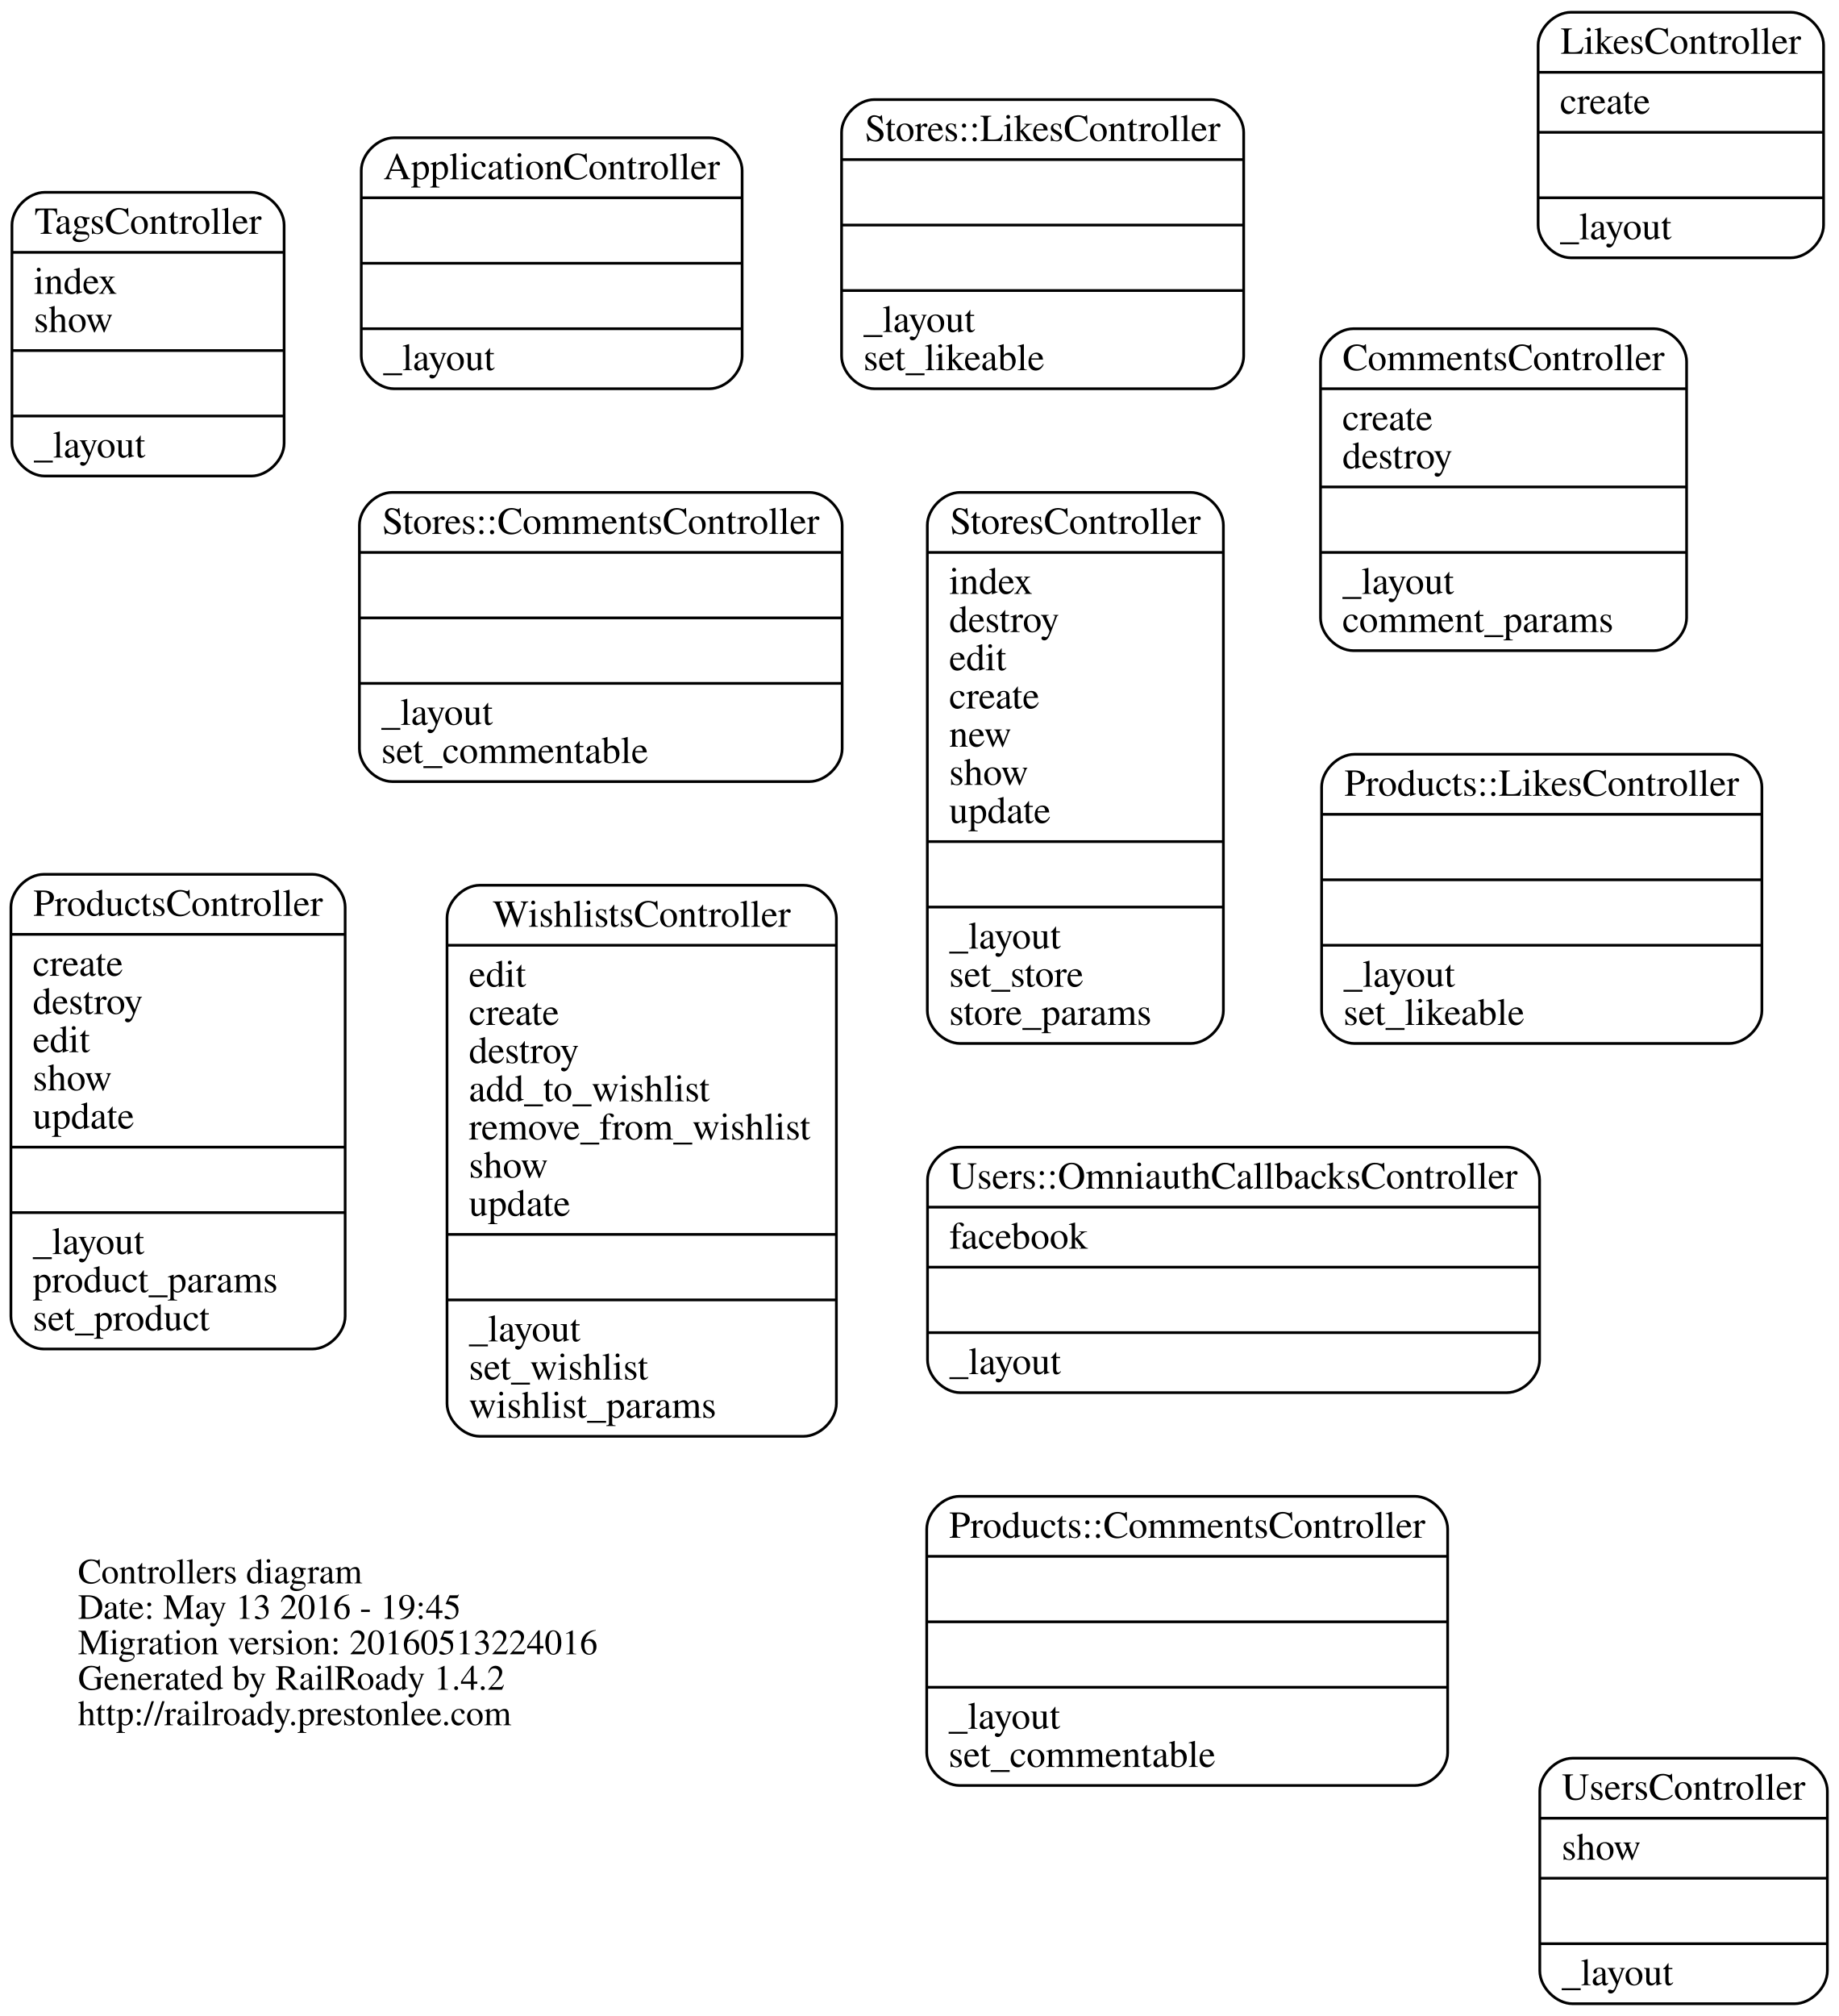
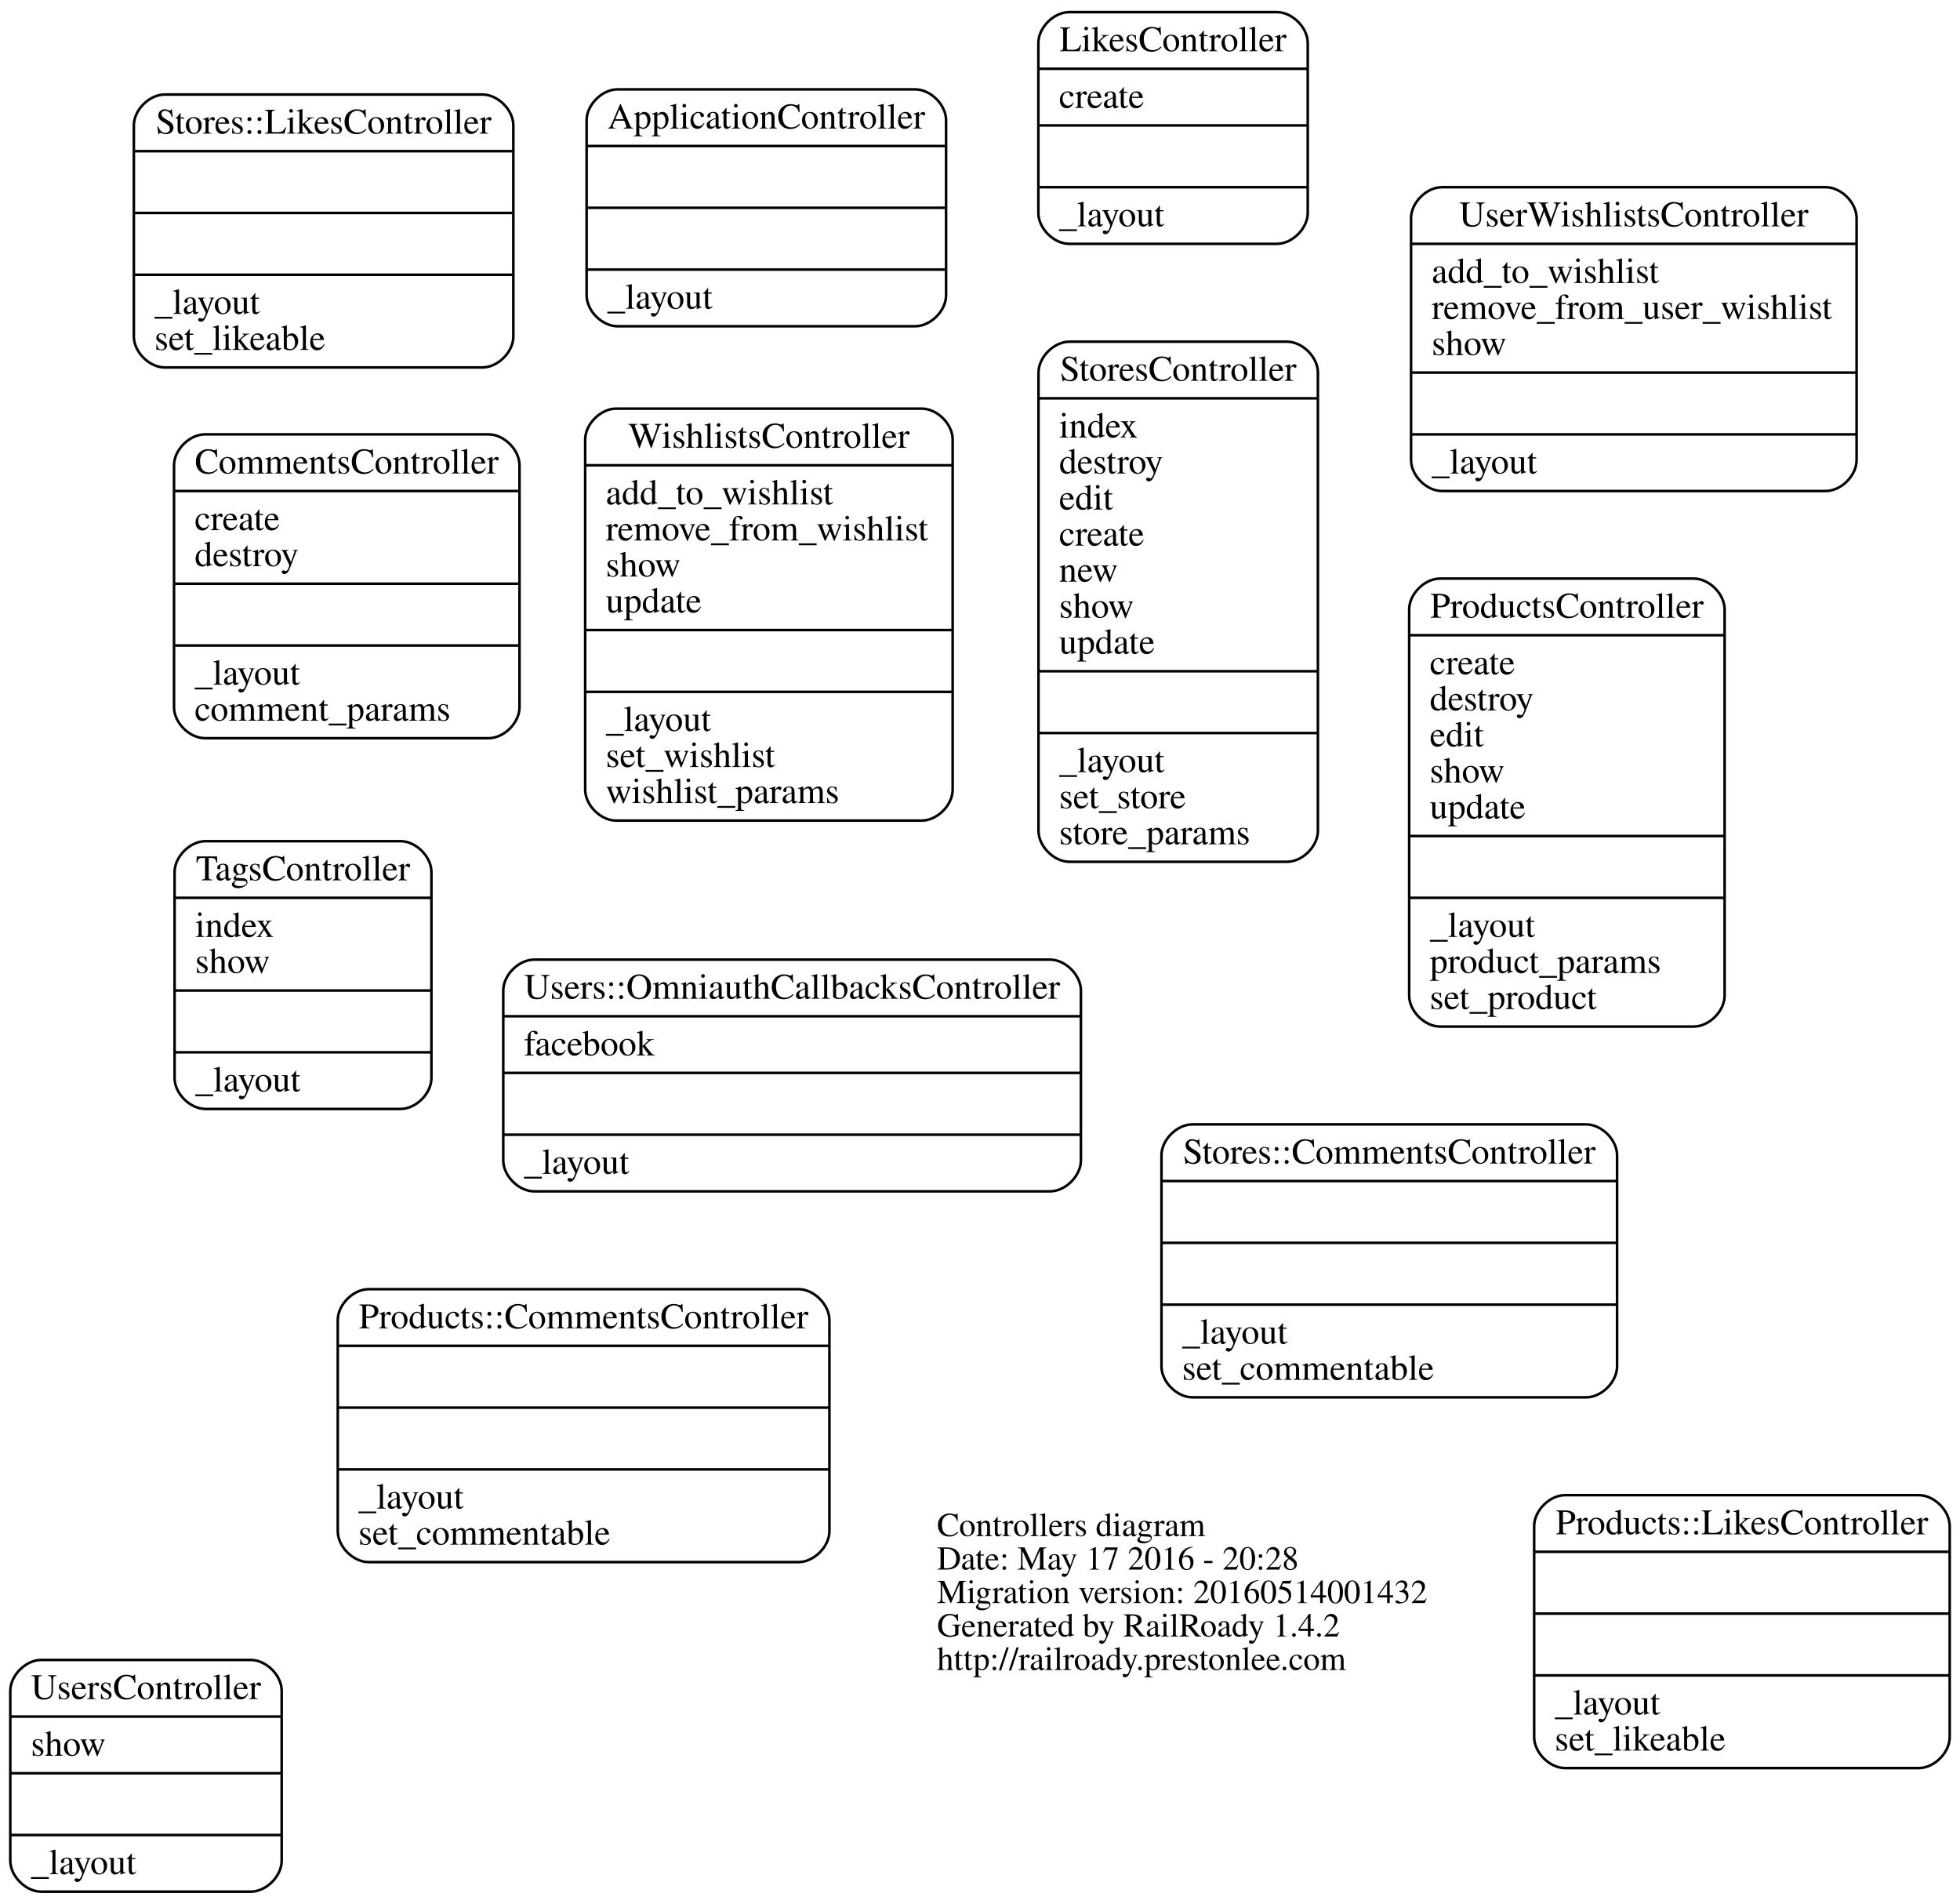
- <svg xmlns="http://www.w3.org/2000/svg" width="674pt" height="739pt" viewBox="0.00 0.00 673.99 739.00">
-   <g id="graph0" class="graph" transform="scale(1 1) rotate(0) translate(244.272 415.5)">
-     <polygon fill="none" stroke="none" points="-244.272,323.5 -244.272,-415.5 429.714,-415.5 429.714,323.5 -244.272,323.5" />
+ <svg xmlns="http://www.w3.org/2000/svg" width="761pt" height="739pt" viewBox="0.00 0.00 761.43 739.00">
+   <g id="graph0" class="graph" transform="scale(1 1) rotate(0) translate(323.714 415.5)">
+     <polygon fill="none" stroke="none" points="-323.714,323.5 -323.714,-415.5 437.714,-415.5 437.714,323.5 -323.714,323.5" />
    <g id="node1" class="node">
-       <text text-anchor="start" x="-215.688" y="164.9" font-family="Times,serif" font-size="13.00">Controllers diagram</text>
-       <text text-anchor="start" x="-215.688" y="177.9" font-family="Times,serif" font-size="13.00">Date: May 13 2016 - 19:45</text>
-       <text text-anchor="start" x="-215.688" y="190.9" font-family="Times,serif" font-size="13.00">Migration version: 20160513224016</text>
-       <text text-anchor="start" x="-215.688" y="203.9" font-family="Times,serif" font-size="13.00">Generated by RailRoady 1.4.2</text>
-       <text text-anchor="start" x="-215.688" y="216.9" font-family="Times,serif" font-size="13.00">http://railroady.prestonlee.com</text>
+       <text text-anchor="start" x="40.312" y="180.9" font-family="Times,serif" font-size="13.00">Controllers diagram</text>
+       <text text-anchor="start" x="40.312" y="193.9" font-family="Times,serif" font-size="13.00">Date: May 17 2016 - 20:28</text>
+       <text text-anchor="start" x="40.312" y="206.9" font-family="Times,serif" font-size="13.00">Migration version: 20160514001432</text>
+       <text text-anchor="start" x="40.312" y="219.9" font-family="Times,serif" font-size="13.00">Generated by RailRoady 1.4.2</text>
+       <text text-anchor="start" x="40.312" y="232.9" font-family="Times,serif" font-size="13.00">http://railroady.prestonlee.com</text>
    </g>
    <g id="node2" class="node">
-       <path fill="none" stroke="black" d="M-99.821,-273C-99.821,-273 15.821,-273 15.821,-273 21.821,-273 27.821,-279 27.821,-285 27.821,-285 27.821,-353 27.821,-353 27.821,-359 21.821,-365 15.821,-365 15.821,-365 -99.821,-365 -99.821,-365 -105.821,-365 -111.821,-359 -111.821,-353 -111.821,-353 -111.821,-285 -111.821,-285 -111.821,-279 -105.821,-273 -99.821,-273" />
-       <text text-anchor="middle" x="-42" y="-349.8" font-family="Times,serif" font-size="14.00">ApplicationController</text>
-       <polyline fill="none" stroke="black" points="-111.821,-343 27.821,-343 " />
-       <polyline fill="none" stroke="black" points="-111.821,-319 27.821,-319 " />
-       <polyline fill="none" stroke="black" points="-111.821,-295 27.821,-295 " />
-       <text text-anchor="start" x="-103.821" y="-279.8" font-family="Times,serif" font-size="14.00">_layout</text>
+       <path fill="none" stroke="black" d="M-83.821,-289C-83.821,-289 31.821,-289 31.821,-289 37.821,-289 43.821,-295 43.821,-301 43.821,-301 43.821,-369 43.821,-369 43.821,-375 37.821,-381 31.821,-381 31.821,-381 -83.821,-381 -83.821,-381 -89.821,-381 -95.821,-375 -95.821,-369 -95.821,-369 -95.821,-301 -95.821,-301 -95.821,-295 -89.821,-289 -83.821,-289" />
+       <text text-anchor="middle" x="-26" y="-365.8" font-family="Times,serif" font-size="14.00">ApplicationController</text>
+       <polyline fill="none" stroke="black" points="-95.821,-359 43.821,-359 " />
+       <polyline fill="none" stroke="black" points="-95.821,-335 43.821,-335 " />
+       <polyline fill="none" stroke="black" points="-95.821,-311 43.821,-311 " />
+       <text text-anchor="start" x="-87.821" y="-295.8" font-family="Times,serif" font-size="14.00">_layout</text>
    </g>
    <g id="node3" class="node">
-       <path fill="none" stroke="black" d="M251.893,-177C251.893,-177 362.107,-177 362.107,-177 368.107,-177 374.107,-183 374.107,-189 374.107,-189 374.107,-283 374.107,-283 374.107,-289 368.107,-295 362.107,-295 362.107,-295 251.893,-295 251.893,-295 245.893,-295 239.893,-289 239.893,-283 239.893,-283 239.893,-189 239.893,-189 239.893,-183 245.893,-177 251.893,-177" />
-       <text text-anchor="middle" x="307" y="-279.8" font-family="Times,serif" font-size="14.00">CommentsController</text>
-       <polyline fill="none" stroke="black" points="239.893,-273 374.107,-273 " />
-       <text text-anchor="start" x="247.893" y="-257.8" font-family="Times,serif" font-size="14.00">create</text>
-       <text text-anchor="start" x="247.893" y="-243.8" font-family="Times,serif" font-size="14.00">destroy</text>
-       <polyline fill="none" stroke="black" points="239.893,-237 374.107,-237 " />
-       <polyline fill="none" stroke="black" points="239.893,-213 374.107,-213 " />
-       <text text-anchor="start" x="247.893" y="-197.8" font-family="Times,serif" font-size="14.00">_layout</text>
-       <text text-anchor="start" x="247.893" y="-183.8" font-family="Times,serif" font-size="14.00">comment_params</text>
+       <path fill="none" stroke="black" d="M-244.107,-129C-244.107,-129 -133.893,-129 -133.893,-129 -127.893,-129 -121.893,-135 -121.893,-141 -121.893,-141 -121.893,-235 -121.893,-235 -121.893,-241 -127.893,-247 -133.893,-247 -133.893,-247 -244.107,-247 -244.107,-247 -250.107,-247 -256.107,-241 -256.107,-235 -256.107,-235 -256.107,-141 -256.107,-141 -256.107,-135 -250.107,-129 -244.107,-129" />
+       <text text-anchor="middle" x="-189" y="-231.8" font-family="Times,serif" font-size="14.00">CommentsController</text>
+       <polyline fill="none" stroke="black" points="-256.107,-225 -121.893,-225 " />
+       <text text-anchor="start" x="-248.107" y="-209.8" font-family="Times,serif" font-size="14.00">create</text>
+       <text text-anchor="start" x="-248.107" y="-195.8" font-family="Times,serif" font-size="14.00">destroy</text>
+       <polyline fill="none" stroke="black" points="-256.107,-189 -121.893,-189 " />
+       <polyline fill="none" stroke="black" points="-256.107,-165 -121.893,-165 " />
+       <text text-anchor="start" x="-248.107" y="-149.8" font-family="Times,serif" font-size="14.00">_layout</text>
+       <text text-anchor="start" x="-248.107" y="-135.8" font-family="Times,serif" font-size="14.00">comment_params</text>
    </g>
    <g id="node4" class="node">
-       <path fill="none" stroke="black" d="M331.676,-321C331.676,-321 412.324,-321 412.324,-321 418.324,-321 424.324,-327 424.324,-333 424.324,-333 424.324,-399 424.324,-399 424.324,-405 418.324,-411 412.324,-411 412.324,-411 331.676,-411 331.676,-411 325.676,-411 319.676,-405 319.676,-399 319.676,-399 319.676,-333 319.676,-333 319.676,-327 325.676,-321 331.676,-321" />
-       <text text-anchor="middle" x="372" y="-395.8" font-family="Times,serif" font-size="14.00">LikesController</text>
-       <polyline fill="none" stroke="black" points="319.676,-389 424.324,-389 " />
-       <text text-anchor="start" x="327.676" y="-373.8" font-family="Times,serif" font-size="14.00">create</text>
-       <polyline fill="none" stroke="black" points="319.676,-367 424.324,-367 " />
-       <polyline fill="none" stroke="black" points="319.676,-343 424.324,-343 " />
-       <text text-anchor="start" x="327.676" y="-327.8" font-family="Times,serif" font-size="14.00">_layout</text>
+       <path fill="none" stroke="black" d="M91.676,-321C91.676,-321 172.324,-321 172.324,-321 178.324,-321 184.324,-327 184.324,-333 184.324,-333 184.324,-399 184.324,-399 184.324,-405 178.324,-411 172.324,-411 172.324,-411 91.676,-411 91.676,-411 85.676,-411 79.676,-405 79.676,-399 79.676,-399 79.676,-333 79.676,-333 79.676,-327 85.676,-321 91.676,-321" />
+       <text text-anchor="middle" x="132" y="-395.8" font-family="Times,serif" font-size="14.00">LikesController</text>
+       <polyline fill="none" stroke="black" points="79.676,-389 184.324,-389 " />
+       <text text-anchor="start" x="87.676" y="-373.8" font-family="Times,serif" font-size="14.00">create</text>
+       <polyline fill="none" stroke="black" points="79.676,-367 184.324,-367 " />
+       <polyline fill="none" stroke="black" points="79.676,-343 184.324,-343 " />
+       <text text-anchor="start" x="87.676" y="-327.8" font-family="Times,serif" font-size="14.00">_layout</text>
    </g>
    <g id="node5" class="node">
-       <path fill="none" stroke="black" d="M107.503,239C107.503,239 274.497,239 274.497,239 280.497,239 286.497,233 286.497,227 286.497,227 286.497,145 286.497,145 286.497,139 280.497,133 274.497,133 274.497,133 107.503,133 107.503,133 101.503,133 95.503,139 95.503,145 95.503,145 95.503,227 95.503,227 95.503,233 101.503,239 107.503,239" />
-       <text text-anchor="middle" x="191" y="148.2" font-family="Times,serif" font-size="14.00">Products::CommentsController</text>
-       <polyline fill="none" stroke="black" points="95.503,155 286.497,155 " />
-       <polyline fill="none" stroke="black" points="95.503,179 286.497,179 " />
-       <polyline fill="none" stroke="black" points="95.503,203 286.497,203 " />
-       <text text-anchor="start" x="103.503" y="218.2" font-family="Times,serif" font-size="14.00">_layout</text>
-       <text text-anchor="start" x="103.503" y="232.2" font-family="Times,serif" font-size="14.00">set_commentable</text>
+       <path fill="none" stroke="black" d="M-180.497,191C-180.497,191 -13.503,191 -13.503,191 -7.503,191 -1.503,185 -1.503,179 -1.503,179 -1.503,97 -1.503,97 -1.503,91 -7.503,85 -13.503,85 -13.503,85 -180.497,85 -180.497,85 -186.497,85 -192.497,91 -192.497,97 -192.497,97 -192.497,179 -192.497,179 -192.497,185 -186.497,191 -180.497,191" />
+       <text text-anchor="middle" x="-97" y="100.2" font-family="Times,serif" font-size="14.00">Products::CommentsController</text>
+       <polyline fill="none" stroke="black" points="-192.497,107 -1.503,107 " />
+       <polyline fill="none" stroke="black" points="-192.497,131 -1.503,131 " />
+       <polyline fill="none" stroke="black" points="-192.497,155 -1.503,155 " />
+       <text text-anchor="start" x="-184.497" y="170.2" font-family="Times,serif" font-size="14.00">_layout</text>
+       <text text-anchor="start" x="-184.497" y="184.2" font-family="Times,serif" font-size="14.00">set_commentable</text>
    </g>
    <g id="node6" class="node">
-       <path fill="none" stroke="black" d="M252.286,-33C252.286,-33 389.714,-33 389.714,-33 395.714,-33 401.714,-39 401.714,-45 401.714,-45 401.714,-127 401.714,-127 401.714,-133 395.714,-139 389.714,-139 389.714,-139 252.286,-139 252.286,-139 246.286,-139 240.286,-133 240.286,-127 240.286,-127 240.286,-45 240.286,-45 240.286,-39 246.286,-33 252.286,-33" />
-       <text text-anchor="middle" x="321" y="-123.8" font-family="Times,serif" font-size="14.00">Products::LikesController</text>
-       <polyline fill="none" stroke="black" points="240.286,-117 401.714,-117 " />
-       <polyline fill="none" stroke="black" points="240.286,-93 401.714,-93 " />
-       <polyline fill="none" stroke="black" points="240.286,-69 401.714,-69 " />
-       <text text-anchor="start" x="248.286" y="-53.8" font-family="Times,serif" font-size="14.00">_layout</text>
-       <text text-anchor="start" x="248.286" y="-39.8" font-family="Times,serif" font-size="14.00">set_likeable</text>
+       <path fill="none" stroke="black" d="M284.286,271C284.286,271 421.714,271 421.714,271 427.714,271 433.714,265 433.714,259 433.714,259 433.714,177 433.714,177 433.714,171 427.714,165 421.714,165 421.714,165 284.286,165 284.286,165 278.286,165 272.286,171 272.286,177 272.286,177 272.286,259 272.286,259 272.286,265 278.286,271 284.286,271" />
+       <text text-anchor="middle" x="353" y="180.2" font-family="Times,serif" font-size="14.00">Products::LikesController</text>
+       <polyline fill="none" stroke="black" points="272.286,187 433.714,187 " />
+       <polyline fill="none" stroke="black" points="272.286,211 433.714,211 " />
+       <polyline fill="none" stroke="black" points="272.286,235 433.714,235 " />
+       <text text-anchor="start" x="280.286" y="250.2" font-family="Times,serif" font-size="14.00">_layout</text>
+       <text text-anchor="start" x="280.286" y="264.2" font-family="Times,serif" font-size="14.00">set_likeable</text>
    </g>
    <g id="node7" class="node">
-       <path fill="none" stroke="black" d="M-228.272,79C-228.272,79 -129.728,79 -129.728,79 -123.728,79 -117.728,73 -117.728,67 -117.728,67 -117.728,-83 -117.728,-83 -117.728,-89 -123.728,-95 -129.728,-95 -129.728,-95 -228.272,-95 -228.272,-95 -234.272,-95 -240.272,-89 -240.272,-83 -240.272,-83 -240.272,67 -240.272,67 -240.272,73 -234.272,79 -228.272,79" />
-       <text text-anchor="middle" x="-179" y="-79.8" font-family="Times,serif" font-size="14.00">ProductsController</text>
-       <polyline fill="none" stroke="black" points="-240.272,-73 -117.728,-73 " />
-       <text text-anchor="start" x="-232.272" y="-57.8" font-family="Times,serif" font-size="14.00">create</text>
-       <text text-anchor="start" x="-232.272" y="-43.8" font-family="Times,serif" font-size="14.00">destroy</text>
-       <text text-anchor="start" x="-232.272" y="-29.8" font-family="Times,serif" font-size="14.00">edit</text>
-       <text text-anchor="start" x="-232.272" y="-15.8" font-family="Times,serif" font-size="14.00">show</text>
-       <text text-anchor="start" x="-232.272" y="-1.8" font-family="Times,serif" font-size="14.00">update</text>
-       <polyline fill="none" stroke="black" points="-240.272,5 -117.728,5 " />
-       <polyline fill="none" stroke="black" points="-240.272,29 -117.728,29 " />
-       <text text-anchor="start" x="-232.272" y="44.2" font-family="Times,serif" font-size="14.00">_layout</text>
-       <text text-anchor="start" x="-232.272" y="58.2" font-family="Times,serif" font-size="14.00">product_params</text>
-       <text text-anchor="start" x="-232.272" y="72.2" font-family="Times,serif" font-size="14.00">set_product</text>
+       <path fill="none" stroke="black" d="M235.728,-17C235.728,-17 334.272,-17 334.272,-17 340.272,-17 346.272,-23 346.272,-29 346.272,-29 346.272,-179 346.272,-179 346.272,-185 340.272,-191 334.272,-191 334.272,-191 235.728,-191 235.728,-191 229.728,-191 223.728,-185 223.728,-179 223.728,-179 223.728,-29 223.728,-29 223.728,-23 229.728,-17 235.728,-17" />
+       <text text-anchor="middle" x="285" y="-175.8" font-family="Times,serif" font-size="14.00">ProductsController</text>
+       <polyline fill="none" stroke="black" points="223.728,-169 346.272,-169 " />
+       <text text-anchor="start" x="231.728" y="-153.8" font-family="Times,serif" font-size="14.00">create</text>
+       <text text-anchor="start" x="231.728" y="-139.8" font-family="Times,serif" font-size="14.00">destroy</text>
+       <text text-anchor="start" x="231.728" y="-125.8" font-family="Times,serif" font-size="14.00">edit</text>
+       <text text-anchor="start" x="231.728" y="-111.8" font-family="Times,serif" font-size="14.00">show</text>
+       <text text-anchor="start" x="231.728" y="-97.8" font-family="Times,serif" font-size="14.00">update</text>
+       <polyline fill="none" stroke="black" points="223.728,-91 346.272,-91 " />
+       <polyline fill="none" stroke="black" points="223.728,-67 346.272,-67 " />
+       <text text-anchor="start" x="231.728" y="-51.8" font-family="Times,serif" font-size="14.00">_layout</text>
+       <text text-anchor="start" x="231.728" y="-37.8" font-family="Times,serif" font-size="14.00">product_params</text>
+       <text text-anchor="start" x="231.728" y="-23.8" font-family="Times,serif" font-size="14.00">set_product</text>
    </g>
    <g id="node8" class="node">
-       <path fill="none" stroke="black" d="M-100.497,-129C-100.497,-129 52.497,-129 52.497,-129 58.497,-129 64.497,-135 64.497,-141 64.497,-141 64.497,-223 64.497,-223 64.497,-229 58.497,-235 52.497,-235 52.497,-235 -100.497,-235 -100.497,-235 -106.497,-235 -112.497,-229 -112.497,-223 -112.497,-223 -112.497,-141 -112.497,-141 -112.497,-135 -106.497,-129 -100.497,-129" />
-       <text text-anchor="middle" x="-24" y="-219.8" font-family="Times,serif" font-size="14.00">Stores::CommentsController</text>
-       <polyline fill="none" stroke="black" points="-112.497,-213 64.497,-213 " />
-       <polyline fill="none" stroke="black" points="-112.497,-189 64.497,-189 " />
-       <polyline fill="none" stroke="black" points="-112.497,-165 64.497,-165 " />
-       <text text-anchor="start" x="-104.497" y="-149.8" font-family="Times,serif" font-size="14.00">_layout</text>
-       <text text-anchor="start" x="-104.497" y="-135.8" font-family="Times,serif" font-size="14.00">set_commentable</text>
+       <path fill="none" stroke="black" d="M139.503,127C139.503,127 292.497,127 292.497,127 298.497,127 304.497,121 304.497,115 304.497,115 304.497,33 304.497,33 304.497,27 298.497,21 292.497,21 292.497,21 139.503,21 139.503,21 133.503,21 127.503,27 127.503,33 127.503,33 127.503,115 127.503,115 127.503,121 133.503,127 139.503,127" />
+       <text text-anchor="middle" x="216" y="36.2" font-family="Times,serif" font-size="14.00">Stores::CommentsController</text>
+       <polyline fill="none" stroke="black" points="127.503,43 304.497,43 " />
+       <polyline fill="none" stroke="black" points="127.503,67 304.497,67 " />
+       <polyline fill="none" stroke="black" points="127.503,91 304.497,91 " />
+       <text text-anchor="start" x="135.503" y="106.2" font-family="Times,serif" font-size="14.00">_layout</text>
+       <text text-anchor="start" x="135.503" y="120.2" font-family="Times,serif" font-size="14.00">set_commentable</text>
    </g>
    <g id="node9" class="node">
-       <path fill="none" stroke="black" d="M76.286,-273C76.286,-273 199.714,-273 199.714,-273 205.714,-273 211.714,-279 211.714,-285 211.714,-285 211.714,-367 211.714,-367 211.714,-373 205.714,-379 199.714,-379 199.714,-379 76.286,-379 76.286,-379 70.286,-379 64.286,-373 64.286,-367 64.286,-367 64.286,-285 64.286,-285 64.286,-279 70.286,-273 76.286,-273" />
-       <text text-anchor="middle" x="138" y="-363.8" font-family="Times,serif" font-size="14.00">Stores::LikesController</text>
-       <polyline fill="none" stroke="black" points="64.286,-357 211.714,-357 " />
-       <polyline fill="none" stroke="black" points="64.286,-333 211.714,-333 " />
-       <polyline fill="none" stroke="black" points="64.286,-309 211.714,-309 " />
-       <text text-anchor="start" x="72.286" y="-293.8" font-family="Times,serif" font-size="14.00">_layout</text>
-       <text text-anchor="start" x="72.286" y="-279.8" font-family="Times,serif" font-size="14.00">set_likeable</text>
+       <path fill="none" stroke="black" d="M-259.714,-273C-259.714,-273 -136.286,-273 -136.286,-273 -130.286,-273 -124.286,-279 -124.286,-285 -124.286,-285 -124.286,-367 -124.286,-367 -124.286,-373 -130.286,-379 -136.286,-379 -136.286,-379 -259.714,-379 -259.714,-379 -265.714,-379 -271.714,-373 -271.714,-367 -271.714,-367 -271.714,-285 -271.714,-285 -271.714,-279 -265.714,-273 -259.714,-273" />
+       <text text-anchor="middle" x="-198" y="-363.8" font-family="Times,serif" font-size="14.00">Stores::LikesController</text>
+       <polyline fill="none" stroke="black" points="-271.714,-357 -124.286,-357 " />
+       <polyline fill="none" stroke="black" points="-271.714,-333 -124.286,-333 " />
+       <polyline fill="none" stroke="black" points="-271.714,-309 -124.286,-309 " />
+       <text text-anchor="start" x="-263.714" y="-293.8" font-family="Times,serif" font-size="14.00">_layout</text>
+       <text text-anchor="start" x="-263.714" y="-279.8" font-family="Times,serif" font-size="14.00">set_likeable</text>
    </g>
    <g id="node10" class="node">
-       <path fill="none" stroke="black" d="M107.728,-33C107.728,-33 192.272,-33 192.272,-33 198.272,-33 204.272,-39 204.272,-45 204.272,-45 204.272,-223 204.272,-223 204.272,-229 198.272,-235 192.272,-235 192.272,-235 107.728,-235 107.728,-235 101.728,-235 95.728,-229 95.728,-223 95.728,-223 95.728,-45 95.728,-45 95.728,-39 101.728,-33 107.728,-33" />
-       <text text-anchor="middle" x="150" y="-219.8" font-family="Times,serif" font-size="14.00">StoresController</text>
-       <polyline fill="none" stroke="black" points="95.728,-213 204.272,-213 " />
-       <text text-anchor="start" x="103.728" y="-197.8" font-family="Times,serif" font-size="14.00">index</text>
-       <text text-anchor="start" x="103.728" y="-183.8" font-family="Times,serif" font-size="14.00">destroy</text>
-       <text text-anchor="start" x="103.728" y="-169.8" font-family="Times,serif" font-size="14.00">edit</text>
-       <text text-anchor="start" x="103.728" y="-155.8" font-family="Times,serif" font-size="14.00">create</text>
-       <text text-anchor="start" x="103.728" y="-141.8" font-family="Times,serif" font-size="14.00">new</text>
-       <text text-anchor="start" x="103.728" y="-127.8" font-family="Times,serif" font-size="14.00">show</text>
-       <text text-anchor="start" x="103.728" y="-113.8" font-family="Times,serif" font-size="14.00">update</text>
-       <polyline fill="none" stroke="black" points="95.728,-107 204.272,-107 " />
-       <polyline fill="none" stroke="black" points="95.728,-83 204.272,-83 " />
-       <text text-anchor="start" x="103.728" y="-67.8" font-family="Times,serif" font-size="14.00">_layout</text>
-       <text text-anchor="start" x="103.728" y="-53.8" font-family="Times,serif" font-size="14.00">set_store</text>
-       <text text-anchor="start" x="103.728" y="-39.8" font-family="Times,serif" font-size="14.00">store_params</text>
+       <path fill="none" stroke="black" d="M91.728,-81C91.728,-81 176.272,-81 176.272,-81 182.272,-81 188.272,-87 188.272,-93 188.272,-93 188.272,-271 188.272,-271 188.272,-277 182.272,-283 176.272,-283 176.272,-283 91.728,-283 91.728,-283 85.728,-283 79.728,-277 79.728,-271 79.728,-271 79.728,-93 79.728,-93 79.728,-87 85.728,-81 91.728,-81" />
+       <text text-anchor="middle" x="134" y="-267.8" font-family="Times,serif" font-size="14.00">StoresController</text>
+       <polyline fill="none" stroke="black" points="79.728,-261 188.272,-261 " />
+       <text text-anchor="start" x="87.728" y="-245.8" font-family="Times,serif" font-size="14.00">index</text>
+       <text text-anchor="start" x="87.728" y="-231.8" font-family="Times,serif" font-size="14.00">destroy</text>
+       <text text-anchor="start" x="87.728" y="-217.8" font-family="Times,serif" font-size="14.00">edit</text>
+       <text text-anchor="start" x="87.728" y="-203.8" font-family="Times,serif" font-size="14.00">create</text>
+       <text text-anchor="start" x="87.728" y="-189.8" font-family="Times,serif" font-size="14.00">new</text>
+       <text text-anchor="start" x="87.728" y="-175.8" font-family="Times,serif" font-size="14.00">show</text>
+       <text text-anchor="start" x="87.728" y="-161.8" font-family="Times,serif" font-size="14.00">update</text>
+       <polyline fill="none" stroke="black" points="79.728,-155 188.272,-155 " />
+       <polyline fill="none" stroke="black" points="79.728,-131 188.272,-131 " />
+       <text text-anchor="start" x="87.728" y="-115.8" font-family="Times,serif" font-size="14.00">_layout</text>
+       <text text-anchor="start" x="87.728" y="-101.8" font-family="Times,serif" font-size="14.00">set_store</text>
+       <text text-anchor="start" x="87.728" y="-87.8" font-family="Times,serif" font-size="14.00">store_params</text>
    </g>
    <g id="node11" class="node">
-       <path fill="none" stroke="black" d="M-227.891,-241C-227.891,-241 -152.109,-241 -152.109,-241 -146.109,-241 -140.109,-247 -140.109,-253 -140.109,-253 -140.109,-333 -140.109,-333 -140.109,-339 -146.109,-345 -152.109,-345 -152.109,-345 -227.891,-345 -227.891,-345 -233.891,-345 -239.891,-339 -239.891,-333 -239.891,-333 -239.891,-253 -239.891,-253 -239.891,-247 -233.891,-241 -227.891,-241" />
-       <text text-anchor="middle" x="-190" y="-329.8" font-family="Times,serif" font-size="14.00">TagsController</text>
-       <polyline fill="none" stroke="black" points="-239.891,-323 -140.109,-323 " />
-       <text text-anchor="start" x="-231.891" y="-307.8" font-family="Times,serif" font-size="14.00">index</text>
-       <text text-anchor="start" x="-231.891" y="-293.8" font-family="Times,serif" font-size="14.00">show</text>
-       <polyline fill="none" stroke="black" points="-239.891,-287 -140.109,-287 " />
-       <polyline fill="none" stroke="black" points="-239.891,-263 -140.109,-263 " />
-       <text text-anchor="start" x="-231.891" y="-247.8" font-family="Times,serif" font-size="14.00">_layout</text>
+       <path fill="none" stroke="black" d="M-243.891,15C-243.891,15 -168.109,15 -168.109,15 -162.109,15 -156.109,9 -156.109,3 -156.109,3 -156.109,-77 -156.109,-77 -156.109,-83 -162.109,-89 -168.109,-89 -168.109,-89 -243.891,-89 -243.891,-89 -249.891,-89 -255.891,-83 -255.891,-77 -255.891,-77 -255.891,3 -255.891,3 -255.891,9 -249.891,15 -243.891,15" />
+       <text text-anchor="middle" x="-206" y="-73.8" font-family="Times,serif" font-size="14.00">TagsController</text>
+       <polyline fill="none" stroke="black" points="-255.891,-67 -156.109,-67 " />
+       <text text-anchor="start" x="-247.891" y="-51.8" font-family="Times,serif" font-size="14.00">index</text>
+       <text text-anchor="start" x="-247.891" y="-37.8" font-family="Times,serif" font-size="14.00">show</text>
+       <polyline fill="none" stroke="black" points="-255.891,-31 -156.109,-31 " />
+       <polyline fill="none" stroke="black" points="-255.891,-7 -156.109,-7 " />
+       <text text-anchor="start" x="-247.891" y="8.2" font-family="Times,serif" font-size="14.00">_layout</text>
    </g>
    <g id="node12" class="node">
-       <path fill="none" stroke="black" d="M107.796,95C107.796,95 308.204,95 308.204,95 314.204,95 320.204,89 320.204,83 320.204,83 320.204,17 320.204,17 320.204,11 314.204,5 308.204,5 308.204,5 107.796,5 107.796,5 101.796,5 95.796,11 95.796,17 95.796,17 95.796,83 95.796,83 95.796,89 101.796,95 107.796,95" />
-       <text text-anchor="middle" x="208" y="20.2" font-family="Times,serif" font-size="14.00">Users::OmniauthCallbacksController</text>
-       <polyline fill="none" stroke="black" points="95.796,27 320.204,27 " />
-       <text text-anchor="start" x="103.796" y="42.2" font-family="Times,serif" font-size="14.00">facebook</text>
-       <polyline fill="none" stroke="black" points="95.796,49 320.204,49 " />
-       <polyline fill="none" stroke="black" points="95.796,73 320.204,73 " />
-       <text text-anchor="start" x="103.796" y="88.2" font-family="Times,serif" font-size="14.00">_layout</text>
+       <path fill="none" stroke="black" d="M236.458,-225C236.458,-225 385.542,-225 385.542,-225 391.542,-225 397.542,-231 397.542,-237 397.542,-237 397.542,-331 397.542,-331 397.542,-337 391.542,-343 385.542,-343 385.542,-343 236.458,-343 236.458,-343 230.458,-343 224.458,-337 224.458,-331 224.458,-331 224.458,-237 224.458,-237 224.458,-231 230.458,-225 236.458,-225" />
+       <text text-anchor="middle" x="311" y="-327.8" font-family="Times,serif" font-size="14.00">UserWishlistsController</text>
+       <polyline fill="none" stroke="black" points="224.458,-321 397.542,-321 " />
+       <text text-anchor="start" x="232.458" y="-305.8" font-family="Times,serif" font-size="14.00">add_to_wishlist</text>
+       <text text-anchor="start" x="232.458" y="-291.8" font-family="Times,serif" font-size="14.00">remove_from_user_wishlist</text>
+       <text text-anchor="start" x="232.458" y="-277.8" font-family="Times,serif" font-size="14.00">show</text>
+       <polyline fill="none" stroke="black" points="224.458,-271 397.542,-271 " />
+       <polyline fill="none" stroke="black" points="224.458,-247 397.542,-247 " />
+       <text text-anchor="start" x="232.458" y="-231.8" font-family="Times,serif" font-size="14.00">_layout</text>
    </g>
    <g id="node13" class="node">
-       <path fill="none" stroke="black" d="M332.286,319C332.286,319 413.714,319 413.714,319 419.714,319 425.714,313 425.714,307 425.714,307 425.714,241 425.714,241 425.714,235 419.714,229 413.714,229 413.714,229 332.286,229 332.286,229 326.286,229 320.286,235 320.286,241 320.286,241 320.286,307 320.286,307 320.286,313 326.286,319 332.286,319" />
-       <text text-anchor="middle" x="373" y="244.2" font-family="Times,serif" font-size="14.00">UsersController</text>
-       <polyline fill="none" stroke="black" points="320.286,251 425.714,251 " />
-       <text text-anchor="start" x="328.286" y="266.2" font-family="Times,serif" font-size="14.00">show</text>
-       <polyline fill="none" stroke="black" points="320.286,273 425.714,273 " />
-       <polyline fill="none" stroke="black" points="320.286,297 425.714,297 " />
-       <text text-anchor="start" x="328.286" y="312.2" font-family="Times,serif" font-size="14.00">_layout</text>
+       <path fill="none" stroke="black" d="M-116.204,47C-116.204,47 84.204,47 84.204,47 90.204,47 96.204,41 96.204,35 96.204,35 96.204,-31 96.204,-31 96.204,-37 90.204,-43 84.204,-43 84.204,-43 -116.204,-43 -116.204,-43 -122.204,-43 -128.204,-37 -128.204,-31 -128.204,-31 -128.204,35 -128.204,35 -128.204,41 -122.204,47 -116.204,47" />
+       <text text-anchor="middle" x="-16" y="-27.8" font-family="Times,serif" font-size="14.00">Users::OmniauthCallbacksController</text>
+       <polyline fill="none" stroke="black" points="-128.204,-21 96.204,-21 " />
+       <text text-anchor="start" x="-120.204" y="-5.8" font-family="Times,serif" font-size="14.00">facebook</text>
+       <polyline fill="none" stroke="black" points="-128.204,1 96.204,1 " />
+       <polyline fill="none" stroke="black" points="-128.204,25 96.204,25 " />
+       <text text-anchor="start" x="-120.204" y="40.2" font-family="Times,serif" font-size="14.00">_layout</text>
    </g>
    <g id="node14" class="node">
-       <path fill="none" stroke="black" d="M-68.379,111C-68.379,111 50.379,111 50.379,111 56.379,111 62.379,105 62.379,99 62.379,99 62.379,-79 62.379,-79 62.379,-85 56.379,-91 50.379,-91 50.379,-91 -68.379,-91 -68.379,-91 -74.379,-91 -80.379,-85 -80.379,-79 -80.379,-79 -80.379,99 -80.379,99 -80.379,105 -74.379,111 -68.379,111" />
-       <text text-anchor="middle" x="-9" y="-75.8" font-family="Times,serif" font-size="14.00">WishlistsController</text>
-       <polyline fill="none" stroke="black" points="-80.379,-69 62.379,-69 " />
-       <text text-anchor="start" x="-72.379" y="-53.8" font-family="Times,serif" font-size="14.00">edit</text>
-       <text text-anchor="start" x="-72.379" y="-39.8" font-family="Times,serif" font-size="14.00">create</text>
-       <text text-anchor="start" x="-72.379" y="-25.8" font-family="Times,serif" font-size="14.00">destroy</text>
-       <text text-anchor="start" x="-72.379" y="-11.8" font-family="Times,serif" font-size="14.00">add_to_wishlist</text>
-       <text text-anchor="start" x="-72.379" y="2.2" font-family="Times,serif" font-size="14.00">remove_from_wishlist</text>
-       <text text-anchor="start" x="-72.379" y="16.2" font-family="Times,serif" font-size="14.00">show</text>
-       <text text-anchor="start" x="-72.379" y="30.2" font-family="Times,serif" font-size="14.00">update</text>
-       <polyline fill="none" stroke="black" points="-80.379,37 62.379,37 " />
-       <polyline fill="none" stroke="black" points="-80.379,61 62.379,61 " />
-       <text text-anchor="start" x="-72.379" y="76.2" font-family="Times,serif" font-size="14.00">_layout</text>
-       <text text-anchor="start" x="-72.379" y="90.2" font-family="Times,serif" font-size="14.00">set_wishlist</text>
-       <text text-anchor="start" x="-72.379" y="104.2" font-family="Times,serif" font-size="14.00">wishlist_params</text>
+       <path fill="none" stroke="black" d="M-307.714,319C-307.714,319 -226.286,319 -226.286,319 -220.286,319 -214.286,313 -214.286,307 -214.286,307 -214.286,241 -214.286,241 -214.286,235 -220.286,229 -226.286,229 -226.286,229 -307.714,229 -307.714,229 -313.714,229 -319.714,235 -319.714,241 -319.714,241 -319.714,307 -319.714,307 -319.714,313 -313.714,319 -307.714,319" />
+       <text text-anchor="middle" x="-267" y="244.2" font-family="Times,serif" font-size="14.00">UsersController</text>
+       <polyline fill="none" stroke="black" points="-319.714,251 -214.286,251 " />
+       <text text-anchor="start" x="-311.714" y="266.2" font-family="Times,serif" font-size="14.00">show</text>
+       <polyline fill="none" stroke="black" points="-319.714,273 -214.286,273 " />
+       <polyline fill="none" stroke="black" points="-319.714,297 -214.286,297 " />
+       <text text-anchor="start" x="-311.714" y="312.2" font-family="Times,serif" font-size="14.00">_layout</text>
+     </g>
+     <g id="node15" class="node">
+       <path fill="none" stroke="black" d="M-84.379,-97C-84.379,-97 34.379,-97 34.379,-97 40.379,-97 46.379,-103 46.379,-109 46.379,-109 46.379,-245 46.379,-245 46.379,-251 40.379,-257 34.379,-257 34.379,-257 -84.379,-257 -84.379,-257 -90.379,-257 -96.379,-251 -96.379,-245 -96.379,-245 -96.379,-109 -96.379,-109 -96.379,-103 -90.379,-97 -84.379,-97" />
+       <text text-anchor="middle" x="-25" y="-241.8" font-family="Times,serif" font-size="14.00">WishlistsController</text>
+       <polyline fill="none" stroke="black" points="-96.379,-235 46.379,-235 " />
+       <text text-anchor="start" x="-88.379" y="-219.8" font-family="Times,serif" font-size="14.00">add_to_wishlist</text>
+       <text text-anchor="start" x="-88.379" y="-205.8" font-family="Times,serif" font-size="14.00">remove_from_wishlist</text>
+       <text text-anchor="start" x="-88.379" y="-191.8" font-family="Times,serif" font-size="14.00">show</text>
+       <text text-anchor="start" x="-88.379" y="-177.8" font-family="Times,serif" font-size="14.00">update</text>
+       <polyline fill="none" stroke="black" points="-96.379,-171 46.379,-171 " />
+       <polyline fill="none" stroke="black" points="-96.379,-147 46.379,-147 " />
+       <text text-anchor="start" x="-88.379" y="-131.8" font-family="Times,serif" font-size="14.00">_layout</text>
+       <text text-anchor="start" x="-88.379" y="-117.8" font-family="Times,serif" font-size="14.00">set_wishlist</text>
+       <text text-anchor="start" x="-88.379" y="-103.8" font-family="Times,serif" font-size="14.00">wishlist_params</text>
    </g>
  </g>
</svg>
